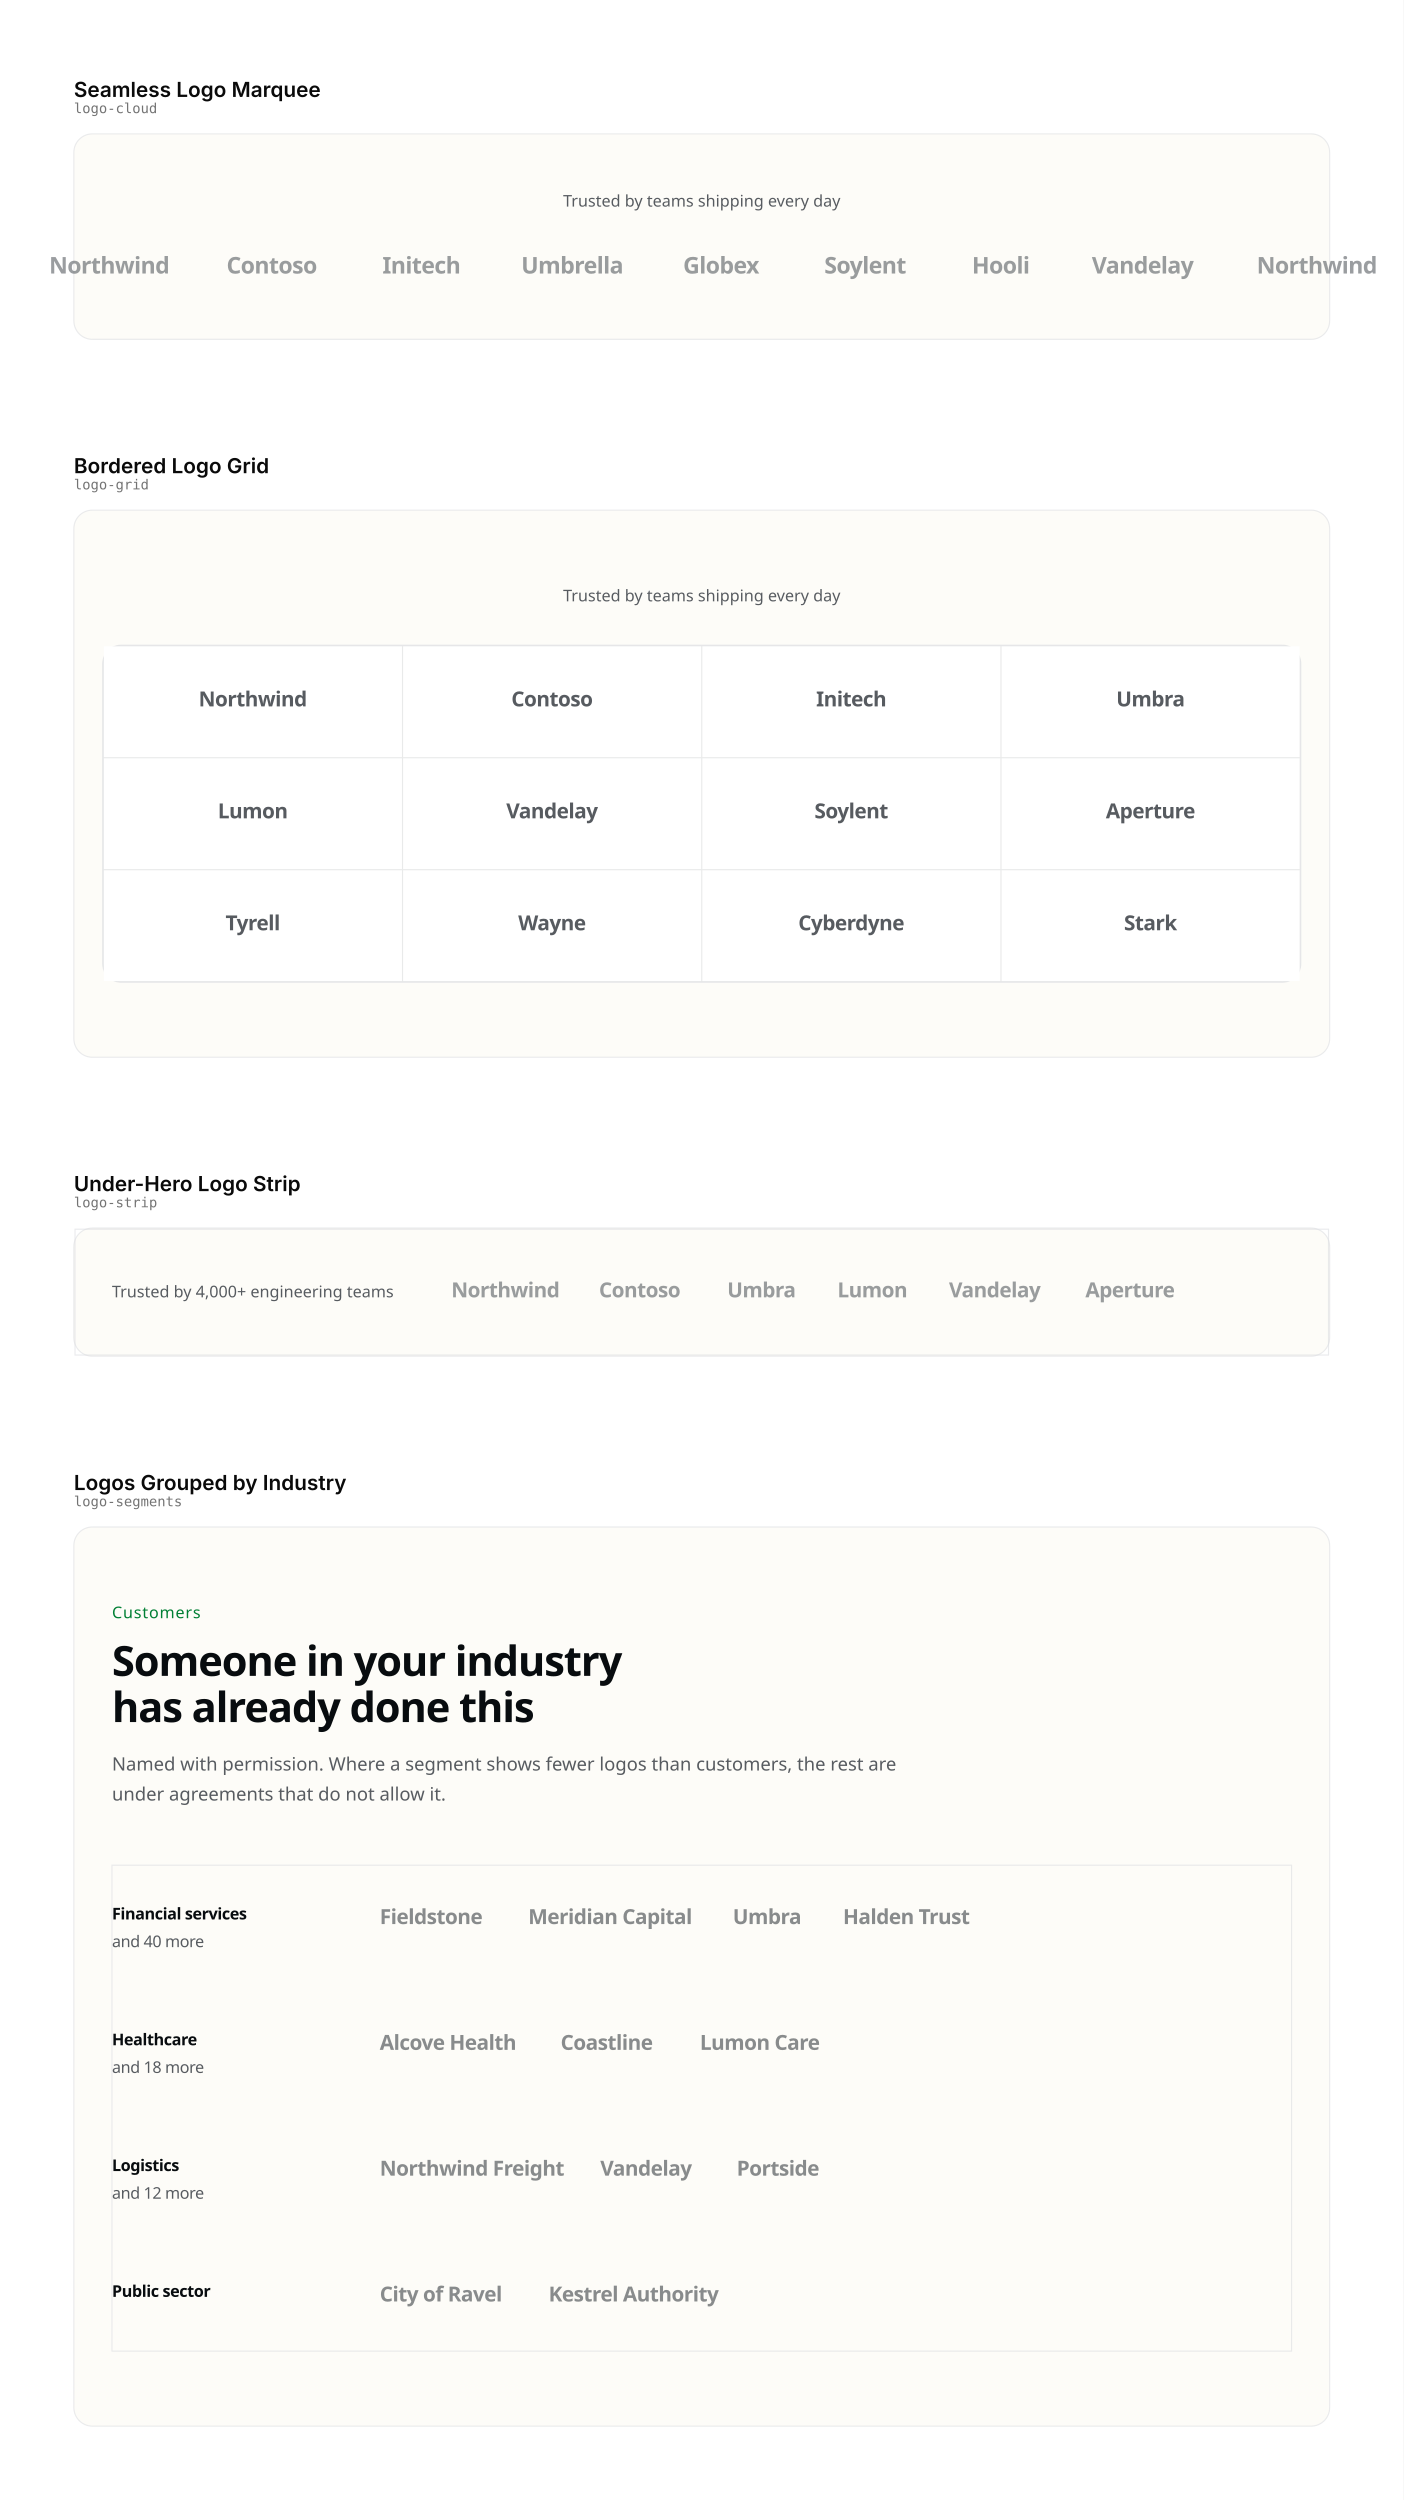
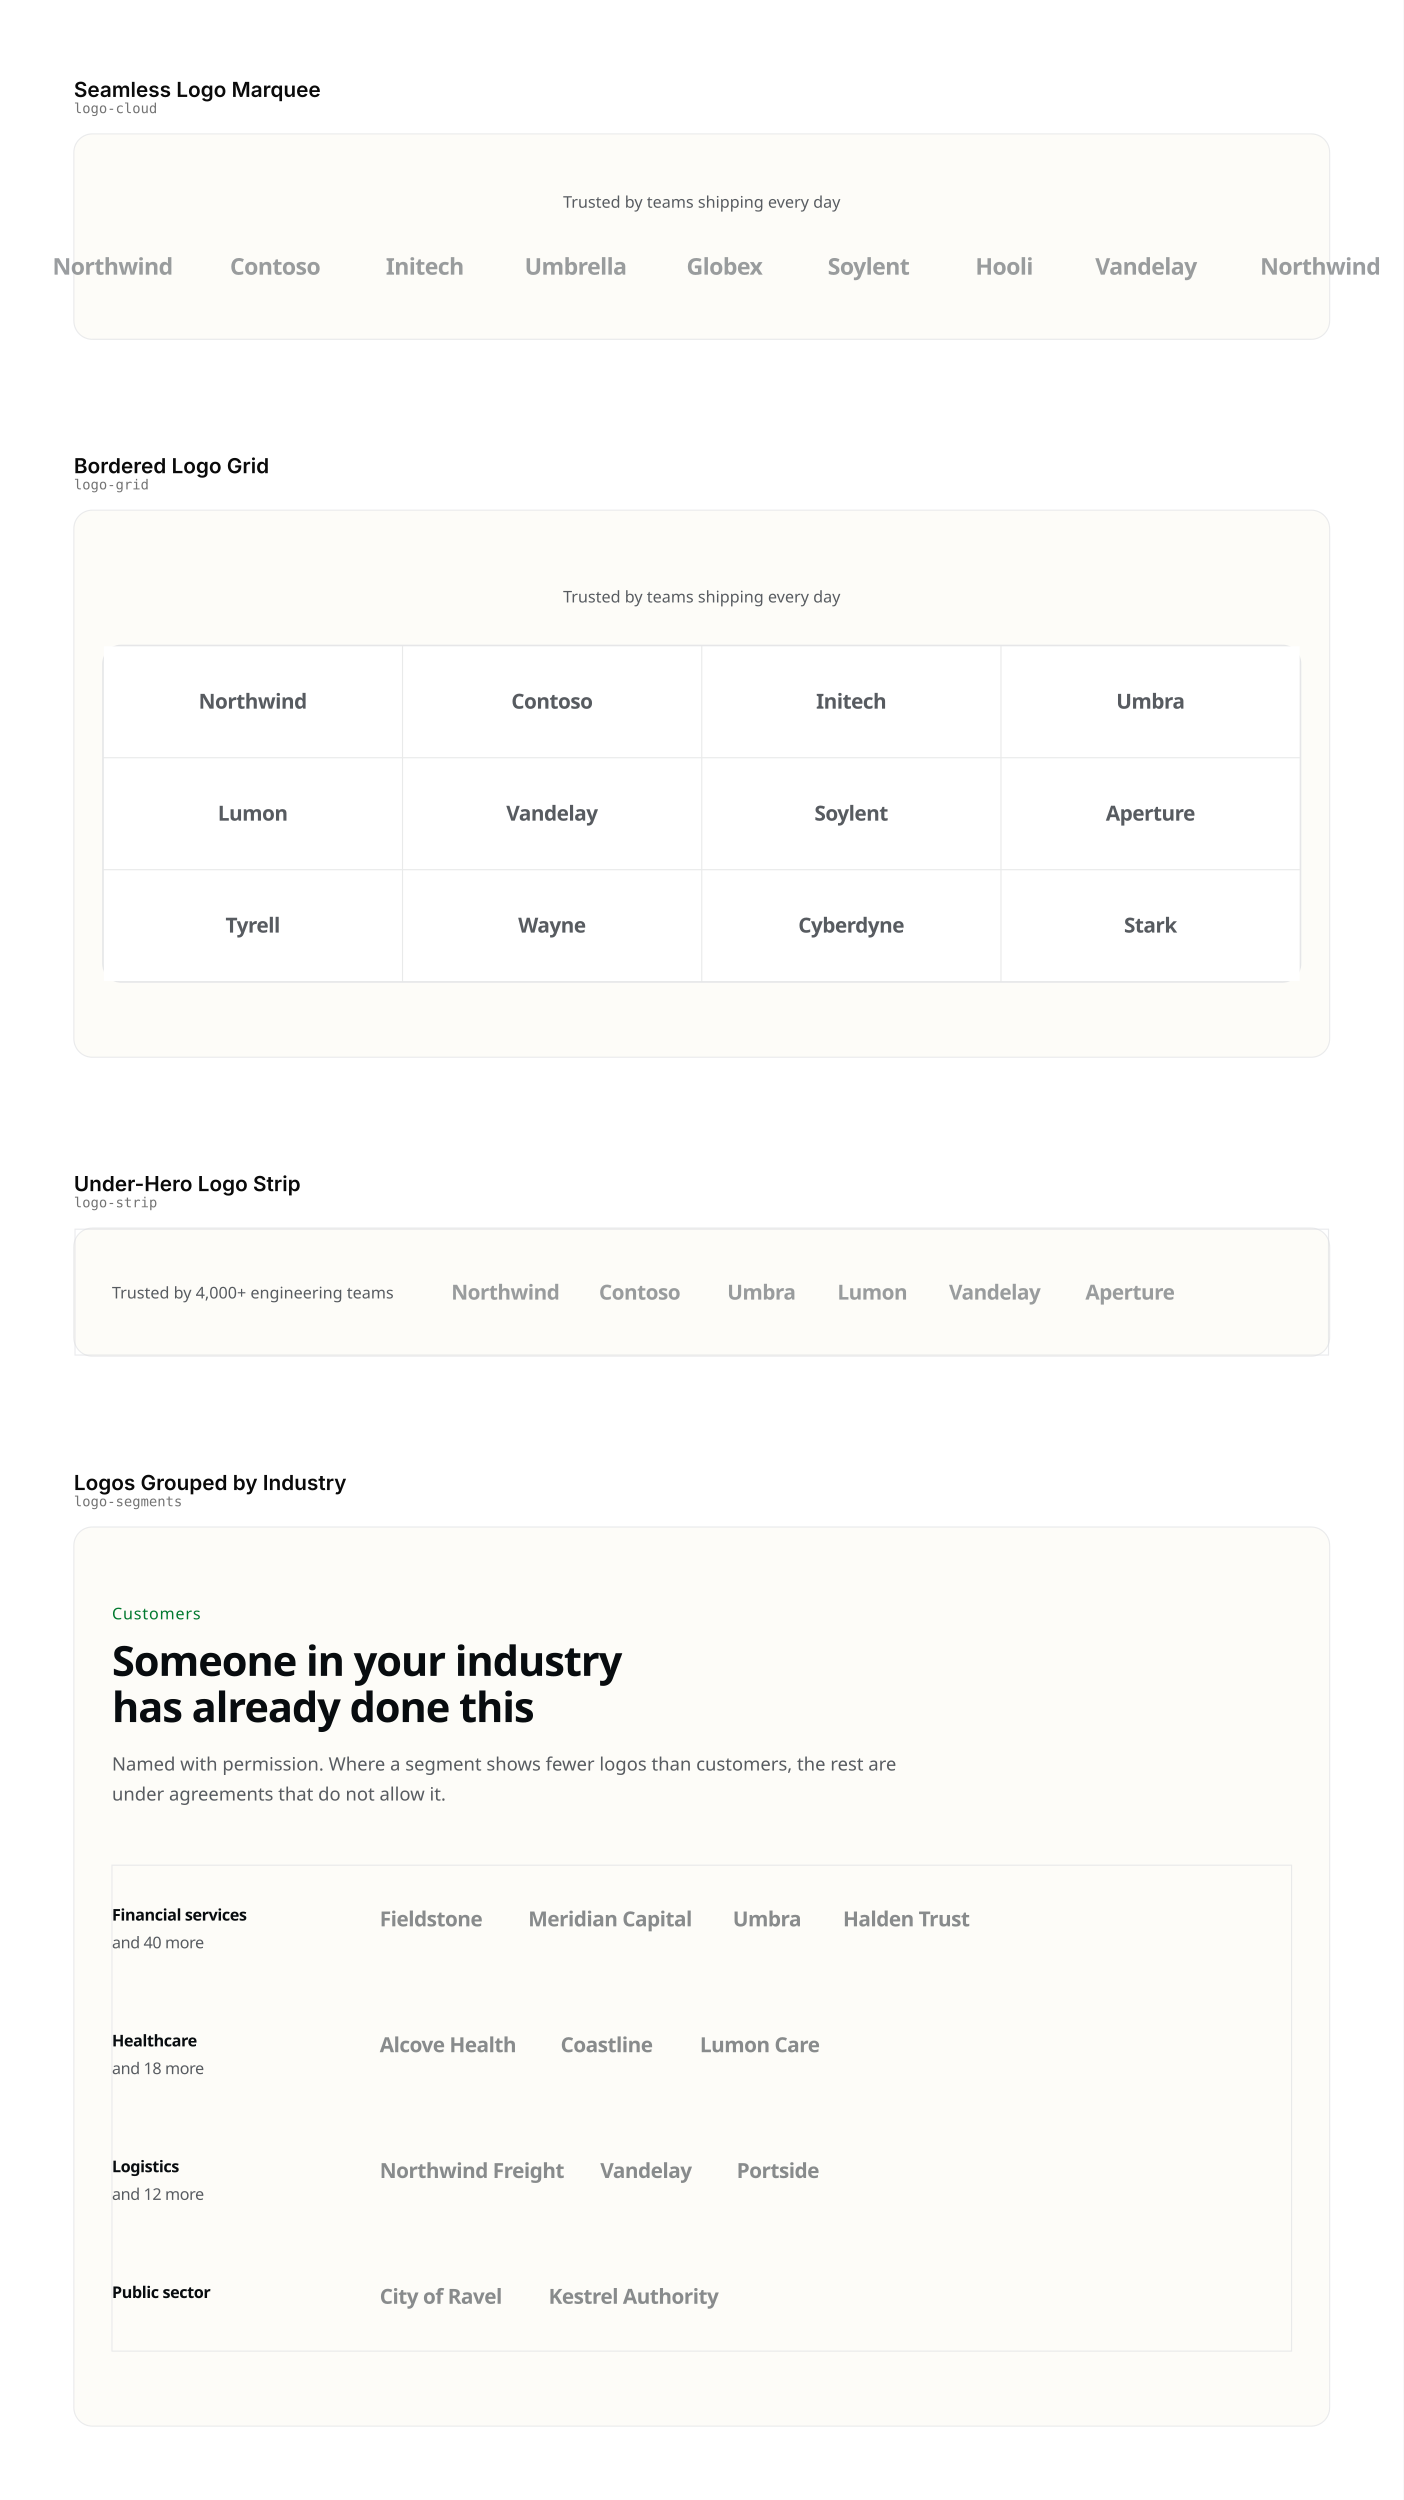
<svg xmlns="http://www.w3.org/2000/svg" width="1216" height="2166" viewBox="0 0 1216 2166" id="Hoverlab — Logo Clouds">
  <rect id="Background" x="0" y="0" width="1216" height="2166" fill="#ffffff" />
  <text id="Seamless Logo Marquee label" x="64" y="84" font-family="Inter, system-ui, sans-serif" font-size="18" font-weight="600" fill="#0a0a0a">Seamless Logo Marquee</text>
  <text id="logo-cloud id" x="64" y="98" font-family="ui-monospace, monospace" font-size="12" fill="#737373">logo-cloud</text>
  <g id="Seamless Logo Marquee" transform="translate(64, 116)">
    <rect id="container" x="0" y="0" width="1088" height="178" rx="16" fill="#fdfcf8" stroke="rgba(220, 222, 225, 0.6)" stroke-width="1" />
-     <text id="Trusted by teams shipping every day" x="544" y="63" fill="#575b60" font-family="Geist, &quot;Geist Fallback&quot;" font-size="14" font-weight="500" text-anchor="middle">Trusted by teams shipping every day</text>
-     <text id="Northwind" x="-21.49" y="121" fill="rgba(87, 92, 97, 0.6)" font-family="Geist, &quot;Geist Fallback&quot;" font-size="20" font-weight="700" letter-spacing="-0.5">Northwind</text>
-     <text id="Contoso" x="132.26" y="121" fill="rgba(87, 92, 97, 0.6)" font-family="Geist, &quot;Geist Fallback&quot;" font-size="20" font-weight="700" letter-spacing="-0.5">Contoso</text>
-     <text id="Initech" x="267.29" y="121" fill="rgba(87, 92, 97, 0.6)" font-family="Geist, &quot;Geist Fallback&quot;" font-size="20" font-weight="700" letter-spacing="-0.5">Initech</text>
-     <text id="Umbrella" x="387.56" y="121" fill="rgba(87, 92, 97, 0.6)" font-family="Geist, &quot;Geist Fallback&quot;" font-size="20" font-weight="700" letter-spacing="-0.5">Umbrella</text>
-     <text id="Globex" x="527.84" y="121" fill="rgba(87, 92, 97, 0.6)" font-family="Geist, &quot;Geist Fallback&quot;" font-size="20" font-weight="700" letter-spacing="-0.5">Globex</text>
-     <text id="Soylent" x="650.15" y="121" fill="rgba(87, 92, 97, 0.6)" font-family="Geist, &quot;Geist Fallback&quot;" font-size="20" font-weight="700" letter-spacing="-0.5">Soylent</text>
-     <text id="Hooli" x="778.09" y="121" fill="rgba(87, 92, 97, 0.6)" font-family="Geist, &quot;Geist Fallback&quot;" font-size="20" font-weight="700" letter-spacing="-0.5">Hooli</text>
-     <text id="Vandelay" x="881.97" y="121" fill="rgba(87, 92, 97, 0.6)" font-family="Geist, &quot;Geist Fallback&quot;" font-size="20" font-weight="700" letter-spacing="-0.5">Vandelay</text>
-     <text id="Northwind 2" x="1024.81" y="121" fill="rgba(87, 92, 97, 0.6)" font-family="Geist, &quot;Geist Fallback&quot;" font-size="20" font-weight="700" letter-spacing="-0.5">Northwind</text>
-     <text id="Contoso 2" x="1178.56" y="121" fill="rgba(87, 92, 97, 0.6)" font-family="Geist, &quot;Geist Fallback&quot;" font-size="20" font-weight="700" letter-spacing="-0.5">Contoso</text>
-     <text id="Initech 2" x="1313.59" y="121" fill="rgba(87, 92, 97, 0.6)" font-family="Geist, &quot;Geist Fallback&quot;" font-size="20" font-weight="700" letter-spacing="-0.5">Initech</text>
-     <text id="Umbrella 2" x="1433.86" y="121" fill="rgba(87, 92, 97, 0.6)" font-family="Geist, &quot;Geist Fallback&quot;" font-size="20" font-weight="700" letter-spacing="-0.5">Umbrella</text>
-     <text id="Globex 2" x="1574.14" y="121" fill="rgba(87, 92, 97, 0.6)" font-family="Geist, &quot;Geist Fallback&quot;" font-size="20" font-weight="700" letter-spacing="-0.5">Globex</text>
-     <text id="Soylent 2" x="1696.45" y="121" fill="rgba(87, 92, 97, 0.6)" font-family="Geist, &quot;Geist Fallback&quot;" font-size="20" font-weight="700" letter-spacing="-0.5">Soylent</text>
-     <text id="Hooli 2" x="1824.39" y="121" fill="rgba(87, 92, 97, 0.6)" font-family="Geist, &quot;Geist Fallback&quot;" font-size="20" font-weight="700" letter-spacing="-0.5">Hooli</text>
-     <text id="Vandelay 2" x="1928.26" y="121" fill="rgba(87, 92, 97, 0.6)" font-family="Geist, &quot;Geist Fallback&quot;" font-size="20" font-weight="700" letter-spacing="-0.5">Vandelay</text>
+     <text id="Trusted by teams shipping every day" x="543.99" y="64" fill="#575b60" font-family="Geist, &quot;Geist Fallback&quot;" font-size="14" font-weight="500" text-anchor="middle">Trusted by teams shipping every day</text>
+     <text id="Northwind" x="-18.52" y="122" fill="rgba(87, 92, 97, 0.6)" font-family="Geist, &quot;Geist Fallback&quot;" font-size="20" font-weight="700" letter-spacing="-0.5">Northwind</text>
+     <text id="Contoso" x="135.23" y="122" fill="rgba(87, 92, 97, 0.6)" font-family="Geist, &quot;Geist Fallback&quot;" font-size="20" font-weight="700" letter-spacing="-0.5">Contoso</text>
+     <text id="Initech" x="270.26" y="122" fill="rgba(87, 92, 97, 0.6)" font-family="Geist, &quot;Geist Fallback&quot;" font-size="20" font-weight="700" letter-spacing="-0.5">Initech</text>
+     <text id="Umbrella" x="390.53" y="122" fill="rgba(87, 92, 97, 0.6)" font-family="Geist, &quot;Geist Fallback&quot;" font-size="20" font-weight="700" letter-spacing="-0.5">Umbrella</text>
+     <text id="Globex" x="530.81" y="122" fill="rgba(87, 92, 97, 0.6)" font-family="Geist, &quot;Geist Fallback&quot;" font-size="20" font-weight="700" letter-spacing="-0.5">Globex</text>
+     <text id="Soylent" x="653.12" y="122" fill="rgba(87, 92, 97, 0.6)" font-family="Geist, &quot;Geist Fallback&quot;" font-size="20" font-weight="700" letter-spacing="-0.5">Soylent</text>
+     <text id="Hooli" x="781.06" y="122" fill="rgba(87, 92, 97, 0.6)" font-family="Geist, &quot;Geist Fallback&quot;" font-size="20" font-weight="700" letter-spacing="-0.5">Hooli</text>
+     <text id="Vandelay" x="884.93" y="122" fill="rgba(87, 92, 97, 0.6)" font-family="Geist, &quot;Geist Fallback&quot;" font-size="20" font-weight="700" letter-spacing="-0.5">Vandelay</text>
+     <text id="Northwind 2" x="1027.78" y="122" fill="rgba(87, 92, 97, 0.6)" font-family="Geist, &quot;Geist Fallback&quot;" font-size="20" font-weight="700" letter-spacing="-0.5">Northwind</text>
  </g>
  <text id="Bordered Logo Grid label" x="64" y="410" font-family="Inter, system-ui, sans-serif" font-size="18" font-weight="600" fill="#0a0a0a">Bordered Logo Grid</text>
  <text id="logo-grid id" x="64" y="424" font-family="ui-monospace, monospace" font-size="12" fill="#737373">logo-grid</text>
  <g id="Bordered Logo Grid" transform="translate(64, 442)">
    <rect id="container" x="0" y="0" width="1088" height="474" rx="16" fill="#fdfcf8" stroke="rgba(220, 222, 225, 0.6)" stroke-width="1" />
-     <text id="Trusted by teams shipping every day" x="544" y="79" fill="#575b60" font-family="Geist, &quot;Geist Fallback&quot;" font-size="14" font-weight="500" text-anchor="middle">Trusted by teams shipping every day</text>
+     <text id="Trusted by teams shipping every day" x="543.99" y="80" fill="#575b60" font-family="Geist, &quot;Geist Fallback&quot;" font-size="14" font-weight="500" text-anchor="middle">Trusted by teams shipping every day</text>
    <rect id="container 2" x="25" y="117" width="1038" height="292" rx="16" fill="rgba(220, 222, 225, 0.6)" stroke="rgba(220, 222, 225, 0.6)" stroke-width="1" />
    <rect id="list item" x="26" y="118" width="258.25" height="96" fill="#ffffff" />
-     <text id="Northwind" x="155.12" y="170" fill="#575b60" font-family="Geist, &quot;Geist Fallback&quot;" font-size="18" font-weight="600" letter-spacing="-0.45" text-anchor="middle">Northwind</text>
+     <text id="Northwind" x="155.12" y="172" fill="#575b60" font-family="Geist, &quot;Geist Fallback&quot;" font-size="18" font-weight="600" letter-spacing="-0.45" text-anchor="middle">Northwind</text>
    <rect id="list item 2" x="285.25" y="118" width="258.25" height="96" fill="#ffffff" />
-     <text id="Contoso" x="414.37" y="170" fill="#575b60" font-family="Geist, &quot;Geist Fallback&quot;" font-size="18" font-weight="600" letter-spacing="-0.45" text-anchor="middle">Contoso</text>
+     <text id="Contoso" x="414.37" y="172" fill="#575b60" font-family="Geist, &quot;Geist Fallback&quot;" font-size="18" font-weight="600" letter-spacing="-0.45" text-anchor="middle">Contoso</text>
    <rect id="list item 3" x="544.5" y="118" width="258.25" height="96" fill="#ffffff" />
-     <text id="Initech" x="673.62" y="170" fill="#575b60" font-family="Geist, &quot;Geist Fallback&quot;" font-size="18" font-weight="600" letter-spacing="-0.45" text-anchor="middle">Initech</text>
+     <text id="Initech" x="673.62" y="172" fill="#575b60" font-family="Geist, &quot;Geist Fallback&quot;" font-size="18" font-weight="600" letter-spacing="-0.45" text-anchor="middle">Initech</text>
    <rect id="list item 4" x="803.75" y="118" width="258.25" height="96" fill="#ffffff" />
-     <text id="Umbra" x="932.88" y="170" fill="#575b60" font-family="Geist, &quot;Geist Fallback&quot;" font-size="18" font-weight="600" letter-spacing="-0.45" text-anchor="middle">Umbra</text>
+     <text id="Umbra" x="932.88" y="172" fill="#575b60" font-family="Geist, &quot;Geist Fallback&quot;" font-size="18" font-weight="600" letter-spacing="-0.45" text-anchor="middle">Umbra</text>
    <rect id="list item 5" x="26" y="215" width="258.25" height="96" fill="#ffffff" />
-     <text id="Lumon" x="155.12" y="267" fill="#575b60" font-family="Geist, &quot;Geist Fallback&quot;" font-size="18" font-weight="600" letter-spacing="-0.45" text-anchor="middle">Lumon</text>
+     <text id="Lumon" x="155.12" y="269" fill="#575b60" font-family="Geist, &quot;Geist Fallback&quot;" font-size="18" font-weight="600" letter-spacing="-0.45" text-anchor="middle">Lumon</text>
    <rect id="list item 6" x="285.25" y="215" width="258.25" height="96" fill="#ffffff" />
-     <text id="Vandelay" x="414.38" y="267" fill="#575b60" font-family="Geist, &quot;Geist Fallback&quot;" font-size="18" font-weight="600" letter-spacing="-0.45" text-anchor="middle">Vandelay</text>
+     <text id="Vandelay" x="414.38" y="269" fill="#575b60" font-family="Geist, &quot;Geist Fallback&quot;" font-size="18" font-weight="600" letter-spacing="-0.45" text-anchor="middle">Vandelay</text>
    <rect id="list item 7" x="544.5" y="215" width="258.25" height="96" fill="#ffffff" />
-     <text id="Soylent" x="673.63" y="267" fill="#575b60" font-family="Geist, &quot;Geist Fallback&quot;" font-size="18" font-weight="600" letter-spacing="-0.45" text-anchor="middle">Soylent</text>
+     <text id="Soylent" x="673.63" y="269" fill="#575b60" font-family="Geist, &quot;Geist Fallback&quot;" font-size="18" font-weight="600" letter-spacing="-0.45" text-anchor="middle">Soylent</text>
    <rect id="list item 8" x="803.75" y="215" width="258.25" height="96" fill="#ffffff" />
-     <text id="Aperture" x="932.87" y="267" fill="#575b60" font-family="Geist, &quot;Geist Fallback&quot;" font-size="18" font-weight="600" letter-spacing="-0.45" text-anchor="middle">Aperture</text>
+     <text id="Aperture" x="932.87" y="269" fill="#575b60" font-family="Geist, &quot;Geist Fallback&quot;" font-size="18" font-weight="600" letter-spacing="-0.45" text-anchor="middle">Aperture</text>
    <rect id="list item 9" x="26" y="312" width="258.25" height="96" fill="#ffffff" />
-     <text id="Tyrell" x="155.13" y="364" fill="#575b60" font-family="Geist, &quot;Geist Fallback&quot;" font-size="18" font-weight="600" letter-spacing="-0.45" text-anchor="middle">Tyrell</text>
+     <text id="Tyrell" x="155.13" y="366" fill="#575b60" font-family="Geist, &quot;Geist Fallback&quot;" font-size="18" font-weight="600" letter-spacing="-0.45" text-anchor="middle">Tyrell</text>
    <rect id="list item 10" x="285.25" y="312" width="258.25" height="96" fill="#ffffff" />
-     <text id="Wayne" x="414.37" y="364" fill="#575b60" font-family="Geist, &quot;Geist Fallback&quot;" font-size="18" font-weight="600" letter-spacing="-0.45" text-anchor="middle">Wayne</text>
+     <text id="Wayne" x="414.37" y="366" fill="#575b60" font-family="Geist, &quot;Geist Fallback&quot;" font-size="18" font-weight="600" letter-spacing="-0.45" text-anchor="middle">Wayne</text>
    <rect id="list item 11" x="544.5" y="312" width="258.25" height="96" fill="#ffffff" />
-     <text id="Cyberdyne" x="673.63" y="364" fill="#575b60" font-family="Geist, &quot;Geist Fallback&quot;" font-size="18" font-weight="600" letter-spacing="-0.45" text-anchor="middle">Cyberdyne</text>
+     <text id="Cyberdyne" x="673.63" y="366" fill="#575b60" font-family="Geist, &quot;Geist Fallback&quot;" font-size="18" font-weight="600" letter-spacing="-0.45" text-anchor="middle">Cyberdyne</text>
    <rect id="list item 12" x="803.75" y="312" width="258.25" height="96" fill="#ffffff" />
-     <text id="Stark" x="932.87" y="364" fill="#575b60" font-family="Geist, &quot;Geist Fallback&quot;" font-size="18" font-weight="600" letter-spacing="-0.45" text-anchor="middle">Stark</text>
+     <text id="Stark" x="932.87" y="366" fill="#575b60" font-family="Geist, &quot;Geist Fallback&quot;" font-size="18" font-weight="600" letter-spacing="-0.45" text-anchor="middle">Stark</text>
  </g>
  <text id="Under-Hero Logo Strip label" x="64" y="1032" font-family="Inter, system-ui, sans-serif" font-size="18" font-weight="600" fill="#0a0a0a">Under-Hero Logo Strip</text>
  <text id="logo-strip id" x="64" y="1046" font-family="ui-monospace, monospace" font-size="12" fill="#737373">logo-strip</text>
  <g id="Under-Hero Logo Strip" transform="translate(64, 1064)">
    <rect id="container" x="0" y="0" width="1088" height="111" rx="16" fill="#fdfcf8" stroke="rgba(220, 222, 225, 0.6)" stroke-width="1" />
    <rect id="section" x="1" y="1" width="1086" height="109" fill="none" stroke="rgba(220, 222, 225, 0.6)" stroke-width="1" />
-     <text id="Trusted by 4,000+ engineering teams" x="33" y="60" fill="#575b60" font-family="Geist, &quot;Geist Fallback&quot;" font-size="14" font-weight="500">Trusted by 4,000+ engineering teams</text>
-     <text id="Northwind" x="326.95" y="60" fill="rgba(87, 92, 97, 0.6)" font-family="Geist, &quot;Geist Fallback&quot;" font-size="18" font-weight="700" letter-spacing="-0.45">Northwind</text>
-     <text id="Contoso" x="454.92" y="60" fill="rgba(87, 92, 97, 0.6)" font-family="Geist, &quot;Geist Fallback&quot;" font-size="18" font-weight="700" letter-spacing="-0.45">Contoso</text>
-     <text id="Umbra" x="566.05" y="60" fill="rgba(87, 92, 97, 0.6)" font-family="Geist, &quot;Geist Fallback&quot;" font-size="18" font-weight="700" letter-spacing="-0.45">Umbra</text>
-     <text id="Lumon" x="661.52" y="60" fill="rgba(87, 92, 97, 0.6)" font-family="Geist, &quot;Geist Fallback&quot;" font-size="18" font-weight="700" letter-spacing="-0.45">Lumon</text>
-     <text id="Vandelay" x="758.2" y="60" fill="rgba(87, 92, 97, 0.6)" font-family="Geist, &quot;Geist Fallback&quot;" font-size="18" font-weight="700" letter-spacing="-0.45">Vandelay</text>
-     <text id="Aperture" x="876.36" y="60" fill="rgba(87, 92, 97, 0.6)" font-family="Geist, &quot;Geist Fallback&quot;" font-size="18" font-weight="700" letter-spacing="-0.45">Aperture</text>
+     <text id="Trusted by 4,000+ engineering teams" x="33" y="61" fill="#575b60" font-family="Geist, &quot;Geist Fallback&quot;" font-size="14" font-weight="500">Trusted by 4,000+ engineering teams</text>
+     <text id="Northwind" x="326.95" y="62" fill="rgba(87, 92, 97, 0.6)" font-family="Geist, &quot;Geist Fallback&quot;" font-size="18" font-weight="700" letter-spacing="-0.45">Northwind</text>
+     <text id="Contoso" x="454.92" y="62" fill="rgba(87, 92, 97, 0.6)" font-family="Geist, &quot;Geist Fallback&quot;" font-size="18" font-weight="700" letter-spacing="-0.45">Contoso</text>
+     <text id="Umbra" x="566.05" y="62" fill="rgba(87, 92, 97, 0.6)" font-family="Geist, &quot;Geist Fallback&quot;" font-size="18" font-weight="700" letter-spacing="-0.45">Umbra</text>
+     <text id="Lumon" x="661.52" y="62" fill="rgba(87, 92, 97, 0.6)" font-family="Geist, &quot;Geist Fallback&quot;" font-size="18" font-weight="700" letter-spacing="-0.45">Lumon</text>
+     <text id="Vandelay" x="758.2" y="62" fill="rgba(87, 92, 97, 0.6)" font-family="Geist, &quot;Geist Fallback&quot;" font-size="18" font-weight="700" letter-spacing="-0.45">Vandelay</text>
+     <text id="Aperture" x="876.36" y="62" fill="rgba(87, 92, 97, 0.6)" font-family="Geist, &quot;Geist Fallback&quot;" font-size="18" font-weight="700" letter-spacing="-0.45">Aperture</text>
  </g>
  <text id="Logos Grouped by Industry label" x="64" y="1291" font-family="Inter, system-ui, sans-serif" font-size="18" font-weight="600" fill="#0a0a0a">Logos Grouped by Industry</text>
  <text id="logo-segments id" x="64" y="1305" font-family="ui-monospace, monospace" font-size="12" fill="#737373">logo-segments</text>
  <g id="Logos Grouped by Industry" transform="translate(64, 1323)">
    <rect id="container" x="0" y="0" width="1088" height="779" rx="16" fill="#fdfcf8" stroke="rgba(220, 222, 225, 0.6)" stroke-width="1" />
-     <text id="Customers" x="33" y="79" fill="#007f34" font-family="Geist, &quot;Geist Fallback&quot;" font-size="14" font-weight="500" letter-spacing="0.7">Customers</text>
+     <text id="Customers" x="33" y="80" fill="#00782e" font-family="Geist, &quot;Geist Fallback&quot;" font-size="14" font-weight="500" letter-spacing="0.7">Customers</text>
    <text id="Someone in your industry" x="33" y="129" fill="#080c0f" font-family="Geist, &quot;Geist Fallback&quot;" font-size="36" font-weight="700" letter-spacing="-0.9">Someone in your industry</text>
    <text id="has already done this" x="33" y="169" fill="#080c0f" font-family="Geist, &quot;Geist Fallback&quot;" font-size="36" font-weight="700" letter-spacing="-0.9">has already done this</text>
    <text id="Named with permission. Where a segment s…" x="33" y="211" fill="#575b60" font-family="Geist, &quot;Geist Fallback&quot;" font-size="16">Named with permission. Where a segment shows fewer logos than customers, the rest are</text>
    <text id="under agreements that do not allow it." x="33" y="237" fill="#575b60" font-family="Geist, &quot;Geist Fallback&quot;" font-size="16">under agreements that do not allow it.</text>
    <rect id="container 2" x="33" y="293" width="1022" height="421" fill="none" stroke="rgba(220, 222, 225, 0.6)" stroke-width="1" />
-     <text id="Financial services" x="33" y="340" fill="#080c0f" font-family="Geist, &quot;Geist Fallback&quot;" font-size="14" font-weight="600" letter-spacing="-0.35">Financial services</text>
-     <text id="and 40 more" x="33" y="364" fill="#575b60" font-family="Geist, &quot;Geist Fallback&quot;" font-size="14" letter-spacing="-0.35">and 40 more</text>
-     <text id="Fieldstone" x="265" y="344" fill="rgba(87, 91, 95, 0.702)" font-family="Geist, &quot;Geist Fallback&quot;" font-size="18" font-weight="700" letter-spacing="-0.45">Fieldstone</text>
-     <text id="Meridian Capital" x="393.64" y="344" fill="rgba(87, 91, 95, 0.702)" font-family="Geist, &quot;Geist Fallback&quot;" font-size="18" font-weight="700" letter-spacing="-0.45">Meridian Capital</text>
-     <text id="Umbra" x="570.89" y="344" fill="rgba(87, 91, 95, 0.702)" font-family="Geist, &quot;Geist Fallback&quot;" font-size="18" font-weight="700" letter-spacing="-0.45">Umbra</text>
-     <text id="Halden Trust" x="666.36" y="344" fill="rgba(87, 91, 95, 0.702)" font-family="Geist, &quot;Geist Fallback&quot;" font-size="18" font-weight="700" letter-spacing="-0.45">Halden Trust</text>
-     <text id="Healthcare" x="33" y="449" fill="#080c0f" font-family="Geist, &quot;Geist Fallback&quot;" font-size="14" font-weight="600" letter-spacing="-0.35">Healthcare</text>
-     <text id="and 18 more" x="33" y="473" fill="#575b60" font-family="Geist, &quot;Geist Fallback&quot;" font-size="14" letter-spacing="-0.35">and 18 more</text>
-     <text id="Alcove Health" x="265" y="453" fill="rgba(87, 91, 95, 0.702)" font-family="Geist, &quot;Geist Fallback&quot;" font-size="18" font-weight="700" letter-spacing="-0.45">Alcove Health</text>
-     <text id="Coastline" x="421.69" y="453" fill="rgba(87, 91, 95, 0.702)" font-family="Geist, &quot;Geist Fallback&quot;" font-size="18" font-weight="700" letter-spacing="-0.45">Coastline</text>
-     <text id="Lumon Care" x="542.36" y="453" fill="rgba(87, 91, 95, 0.702)" font-family="Geist, &quot;Geist Fallback&quot;" font-size="18" font-weight="700" letter-spacing="-0.45">Lumon Care</text>
-     <text id="Logistics" x="33" y="558" fill="#080c0f" font-family="Geist, &quot;Geist Fallback&quot;" font-size="14" font-weight="600" letter-spacing="-0.35">Logistics</text>
-     <text id="and 12 more" x="33" y="582" fill="#575b60" font-family="Geist, &quot;Geist Fallback&quot;" font-size="14" letter-spacing="-0.35">and 12 more</text>
-     <text id="Northwind Freight" x="265" y="562" fill="rgba(87, 91, 95, 0.702)" font-family="Geist, &quot;Geist Fallback&quot;" font-size="18" font-weight="700" letter-spacing="-0.45">Northwind Freight</text>
-     <text id="Vandelay" x="456.08" y="562" fill="rgba(87, 91, 95, 0.702)" font-family="Geist, &quot;Geist Fallback&quot;" font-size="18" font-weight="700" letter-spacing="-0.45">Vandelay</text>
-     <text id="Portside" x="574.23" y="562" fill="rgba(87, 91, 95, 0.702)" font-family="Geist, &quot;Geist Fallback&quot;" font-size="18" font-weight="700" letter-spacing="-0.45">Portside</text>
-     <text id="Public sector" x="33" y="667" fill="#080c0f" font-family="Geist, &quot;Geist Fallback&quot;" font-size="14" font-weight="600" letter-spacing="-0.35">Public sector</text>
-     <text id="City of Ravel" x="265" y="671" fill="rgba(87, 91, 95, 0.702)" font-family="Geist, &quot;Geist Fallback&quot;" font-size="18" font-weight="700" letter-spacing="-0.45">City of Ravel</text>
-     <text id="Kestrel Authority" x="411.28" y="671" fill="rgba(87, 91, 95, 0.702)" font-family="Geist, &quot;Geist Fallback&quot;" font-size="18" font-weight="700" letter-spacing="-0.45">Kestrel Authority</text>
+     <text id="Financial services" x="33" y="341" fill="#080c0f" font-family="Geist, &quot;Geist Fallback&quot;" font-size="14" font-weight="600" letter-spacing="-0.35">Financial services</text>
+     <text id="and 40 more" x="33" y="365" fill="#575b60" font-family="Geist, &quot;Geist Fallback&quot;" font-size="14" letter-spacing="-0.35">and 40 more</text>
+     <text id="Fieldstone" x="265" y="346" fill="rgba(87, 91, 95, 0.702)" font-family="Geist, &quot;Geist Fallback&quot;" font-size="18" font-weight="700" letter-spacing="-0.45">Fieldstone</text>
+     <text id="Meridian Capital" x="393.64" y="346" fill="rgba(87, 91, 95, 0.702)" font-family="Geist, &quot;Geist Fallback&quot;" font-size="18" font-weight="700" letter-spacing="-0.45">Meridian Capital</text>
+     <text id="Umbra" x="570.89" y="346" fill="rgba(87, 91, 95, 0.702)" font-family="Geist, &quot;Geist Fallback&quot;" font-size="18" font-weight="700" letter-spacing="-0.45">Umbra</text>
+     <text id="Halden Trust" x="666.36" y="346" fill="rgba(87, 91, 95, 0.702)" font-family="Geist, &quot;Geist Fallback&quot;" font-size="18" font-weight="700" letter-spacing="-0.45">Halden Trust</text>
+     <text id="Healthcare" x="33" y="450" fill="#080c0f" font-family="Geist, &quot;Geist Fallback&quot;" font-size="14" font-weight="600" letter-spacing="-0.35">Healthcare</text>
+     <text id="and 18 more" x="33" y="474" fill="#575b60" font-family="Geist, &quot;Geist Fallback&quot;" font-size="14" letter-spacing="-0.35">and 18 more</text>
+     <text id="Alcove Health" x="265" y="455" fill="rgba(87, 91, 95, 0.702)" font-family="Geist, &quot;Geist Fallback&quot;" font-size="18" font-weight="700" letter-spacing="-0.45">Alcove Health</text>
+     <text id="Coastline" x="421.69" y="455" fill="rgba(87, 91, 95, 0.702)" font-family="Geist, &quot;Geist Fallback&quot;" font-size="18" font-weight="700" letter-spacing="-0.45">Coastline</text>
+     <text id="Lumon Care" x="542.36" y="455" fill="rgba(87, 91, 95, 0.702)" font-family="Geist, &quot;Geist Fallback&quot;" font-size="18" font-weight="700" letter-spacing="-0.45">Lumon Care</text>
+     <text id="Logistics" x="33" y="559" fill="#080c0f" font-family="Geist, &quot;Geist Fallback&quot;" font-size="14" font-weight="600" letter-spacing="-0.35">Logistics</text>
+     <text id="and 12 more" x="33" y="583" fill="#575b60" font-family="Geist, &quot;Geist Fallback&quot;" font-size="14" letter-spacing="-0.35">and 12 more</text>
+     <text id="Northwind Freight" x="265" y="564" fill="rgba(87, 91, 95, 0.702)" font-family="Geist, &quot;Geist Fallback&quot;" font-size="18" font-weight="700" letter-spacing="-0.45">Northwind Freight</text>
+     <text id="Vandelay" x="456.08" y="564" fill="rgba(87, 91, 95, 0.702)" font-family="Geist, &quot;Geist Fallback&quot;" font-size="18" font-weight="700" letter-spacing="-0.45">Vandelay</text>
+     <text id="Portside" x="574.23" y="564" fill="rgba(87, 91, 95, 0.702)" font-family="Geist, &quot;Geist Fallback&quot;" font-size="18" font-weight="700" letter-spacing="-0.45">Portside</text>
+     <text id="Public sector" x="33" y="668" fill="#080c0f" font-family="Geist, &quot;Geist Fallback&quot;" font-size="14" font-weight="600" letter-spacing="-0.35">Public sector</text>
+     <text id="City of Ravel" x="265" y="673" fill="rgba(87, 91, 95, 0.702)" font-family="Geist, &quot;Geist Fallback&quot;" font-size="18" font-weight="700" letter-spacing="-0.45">City of Ravel</text>
+     <text id="Kestrel Authority" x="411.28" y="673" fill="rgba(87, 91, 95, 0.702)" font-family="Geist, &quot;Geist Fallback&quot;" font-size="18" font-weight="700" letter-spacing="-0.45">Kestrel Authority</text>
  </g>
</svg>
